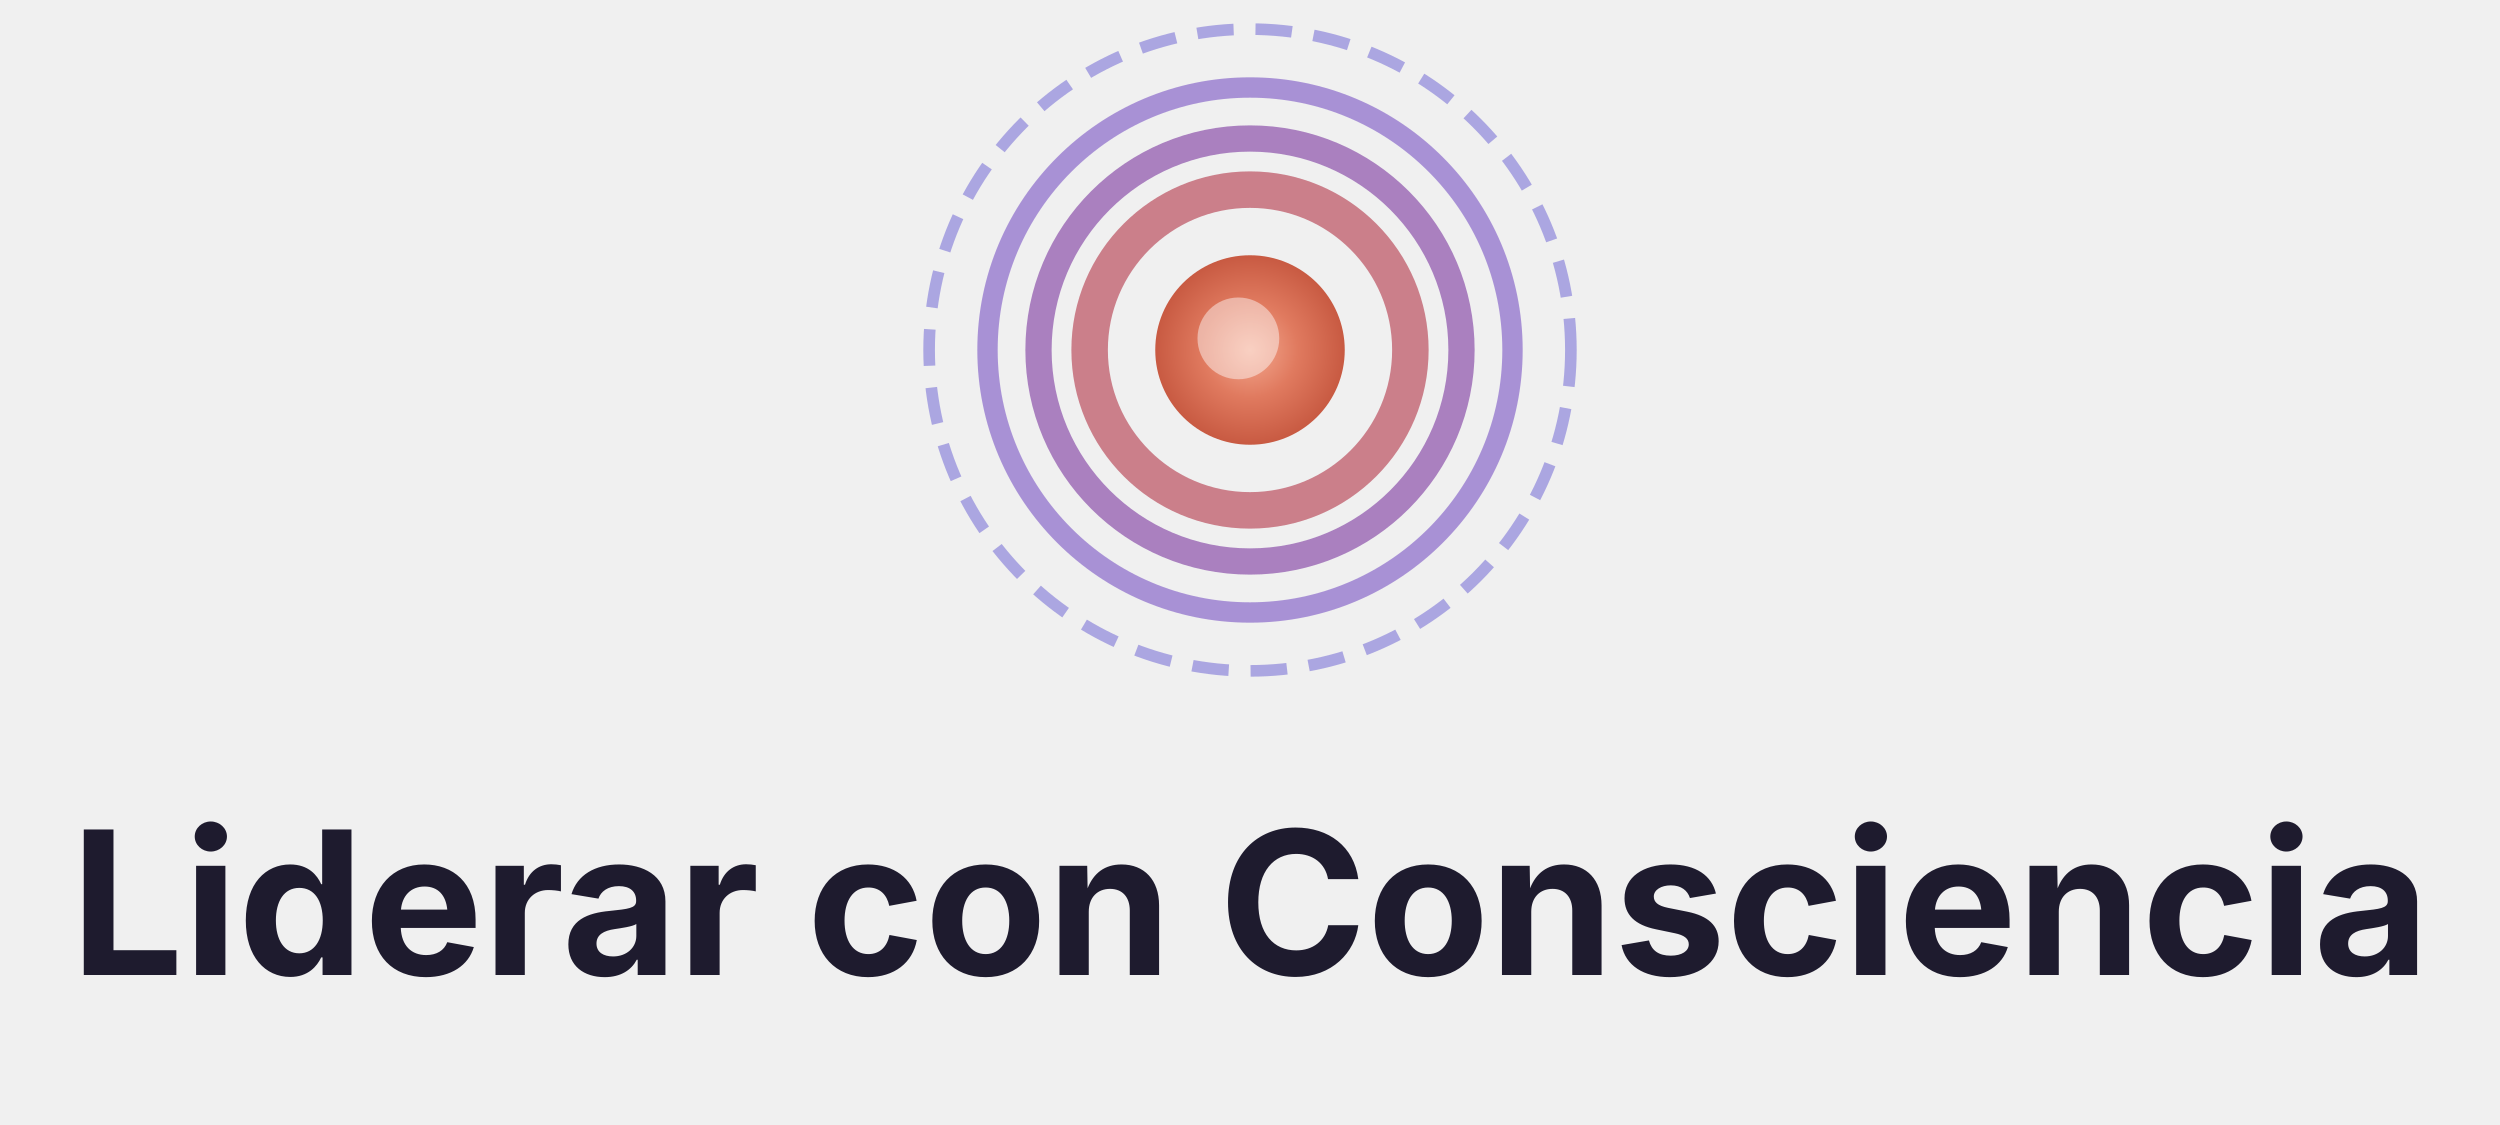
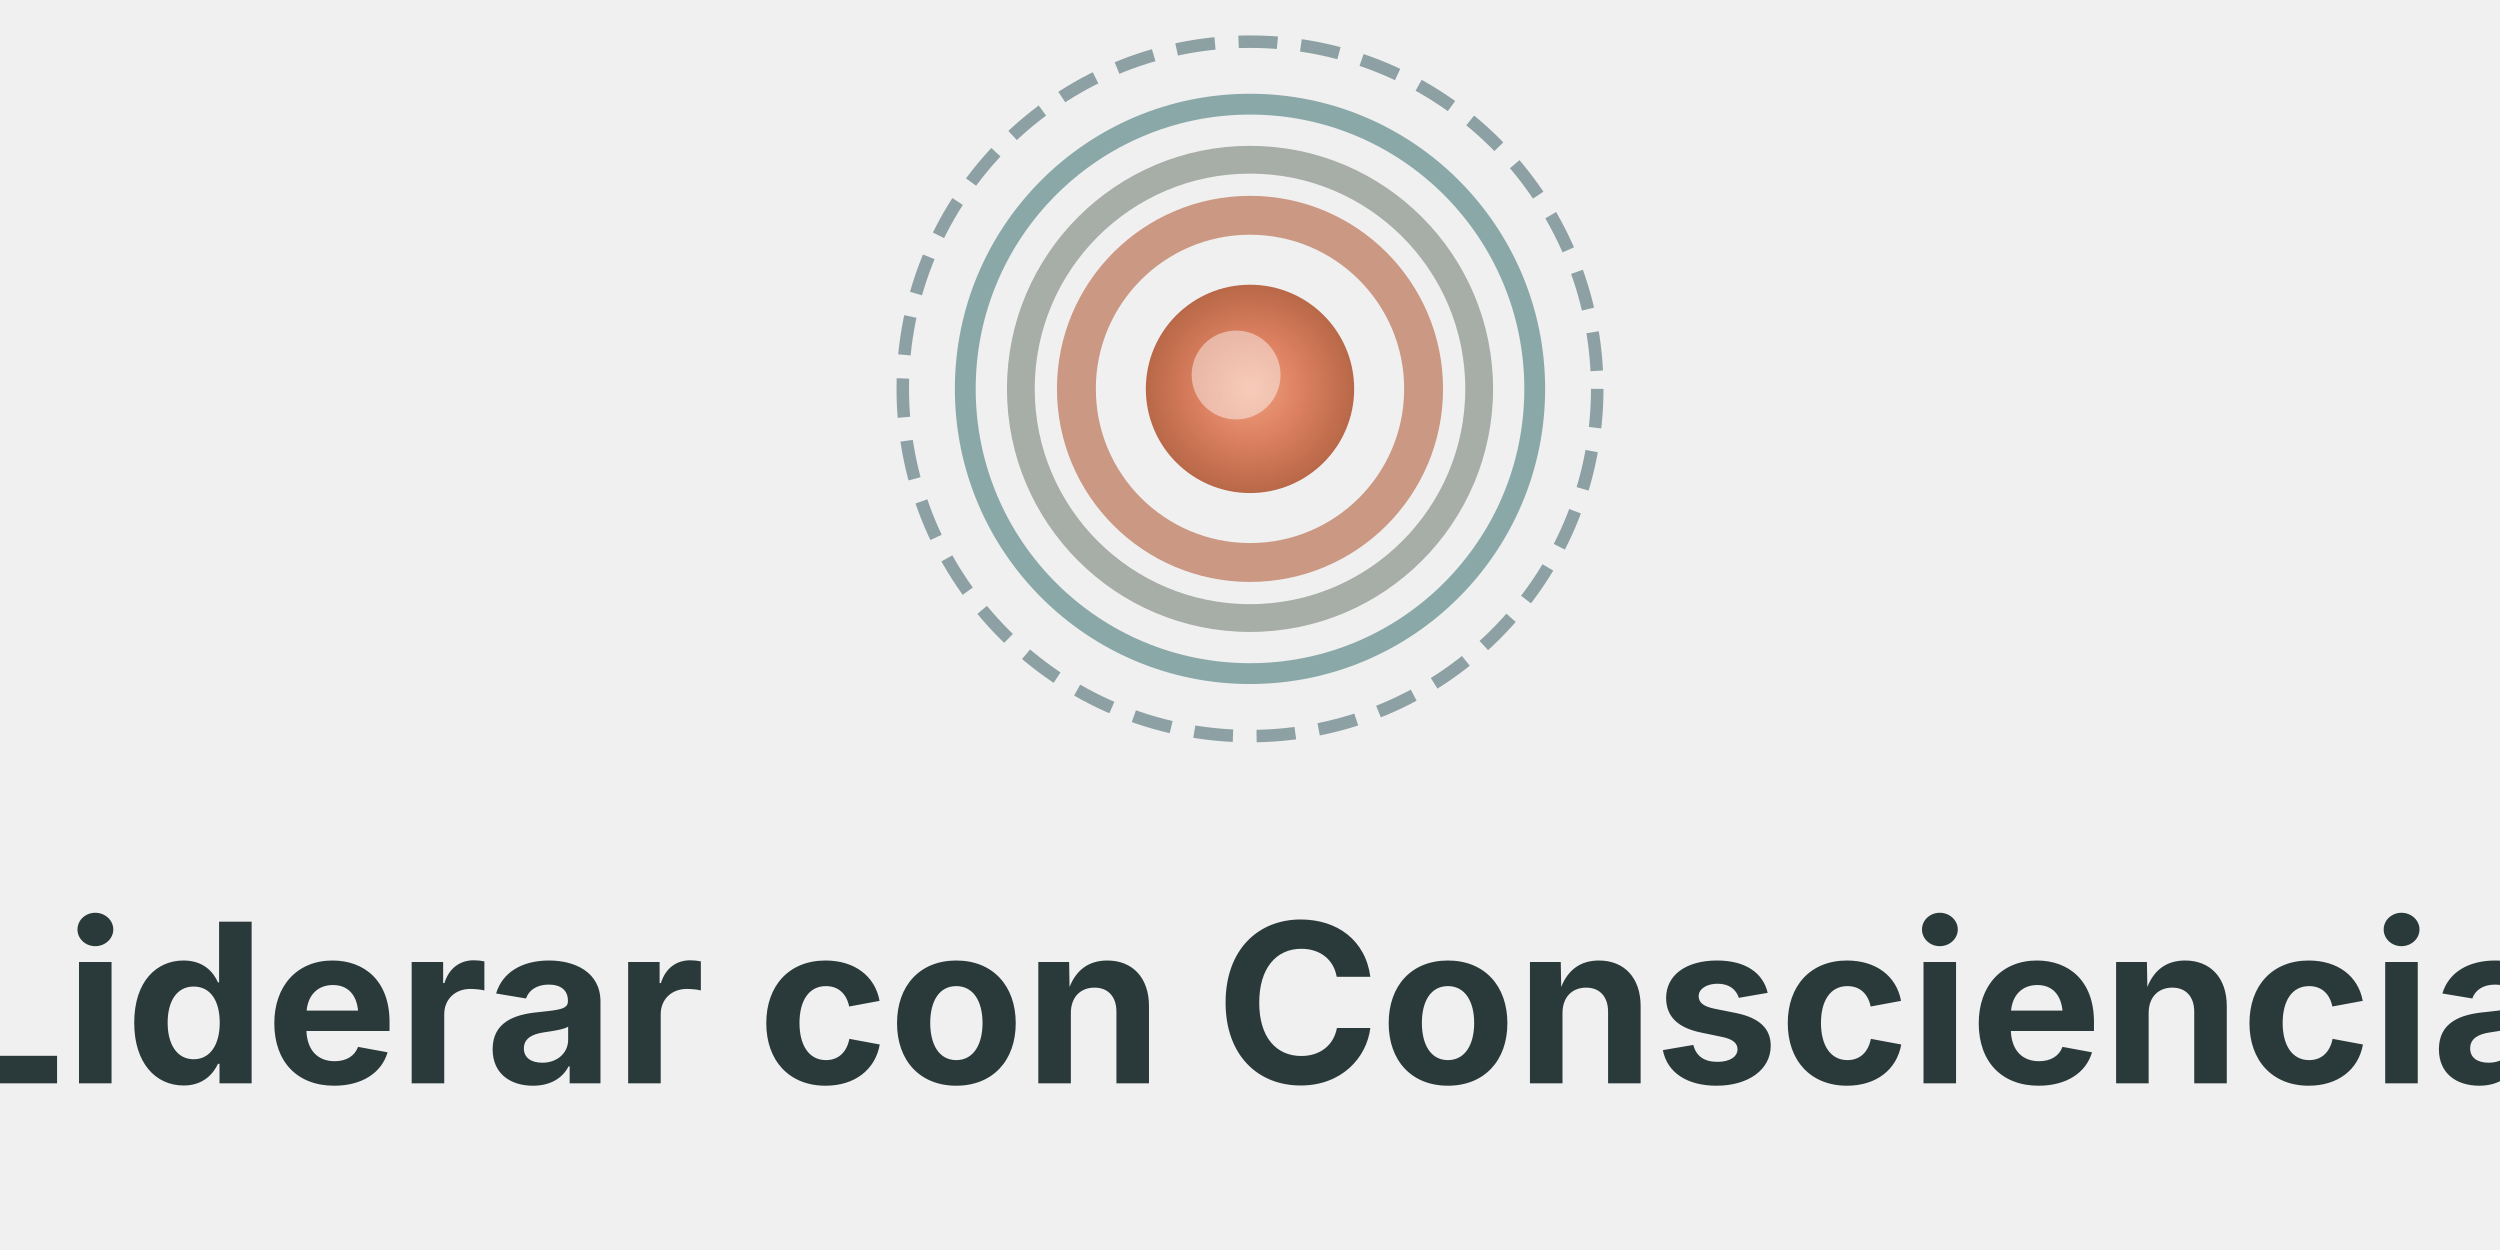
- <svg xmlns="http://www.w3.org/2000/svg" viewBox="0 0 200 90">
+ <svg xmlns="http://www.w3.org/2000/svg" viewBox="0 0 180 90" fill="none">
  <defs>
    <radialGradient id="seedRadiant" cx="50%" cy="50%" r="50%">
-       <stop offset="0%" stop-color="#F4A990" />
-       <stop offset="50%" stop-color="#E07A5F" />
-       <stop offset="100%" stop-color="#C85A42" />
+       <stop offset="0%" stop-color="#F0A080" />
+       <stop offset="50%" stop-color="#DC8060" />
+       <stop offset="100%" stop-color="#B86848" />
    </radialGradient>
  </defs>
-   <g transform="translate(72, 0)">
-     <circle cx="28" cy="28" r="25.67" stroke="#4338CA" stroke-width="0.93" stroke-dasharray="2.92 1.75" opacity="0.4" fill="none" />
-     <circle cx="28" cy="28" r="21" stroke="#6E44C0" stroke-width="1.63" opacity="0.55" fill="none" />
-     <circle cx="28" cy="28" r="16.92" stroke="#8B50AA" stroke-width="2.1" opacity="0.7" fill="none" />
-     <circle cx="28" cy="28" r="12.83" stroke="#C46B78" stroke-width="2.92" opacity="0.85" fill="none" />
-     <circle cx="28" cy="28" r="7.58" fill="url(#seedRadiant)" />
-     <circle cx="27.07" cy="27.07" r="3.27" fill="white" opacity="0.45" />
+   <g transform="translate(62, 0)">
+     <circle cx="28" cy="28" r="25" stroke="#2A5058" stroke-width="0.9" stroke-dasharray="2.8 1.7" opacity="0.5" fill="none" />
+     <circle cx="28" cy="28" r="20.5" stroke="#487878" stroke-width="1.5" opacity="0.6" fill="none" />
+     <circle cx="28" cy="28" r="16.5" stroke="#889088" stroke-width="2" opacity="0.7" fill="none" />
+     <circle cx="28" cy="28" r="12.5" stroke="#C48870" stroke-width="2.8" opacity="0.85" fill="none" />
+     <circle cx="28" cy="28" r="7.5" fill="url(#seedRadiant)" />
+     <circle cx="27" cy="27" r="3.2" fill="white" opacity="0.45" />
  </g>
-   <text x="100" y="78" font-family="Outfit, Montserrat, -apple-system, sans-serif" font-size="16" font-weight="700" fill="#1E1B2E" text-anchor="middle">Liderar con Consciencia</text>
+   <text x="90" y="78" font-family="Outfit, Montserrat, -apple-system, sans-serif" font-size="16" font-weight="700" fill="#2A3A3A" text-anchor="middle">Liderar con Consciencia</text>
</svg>
